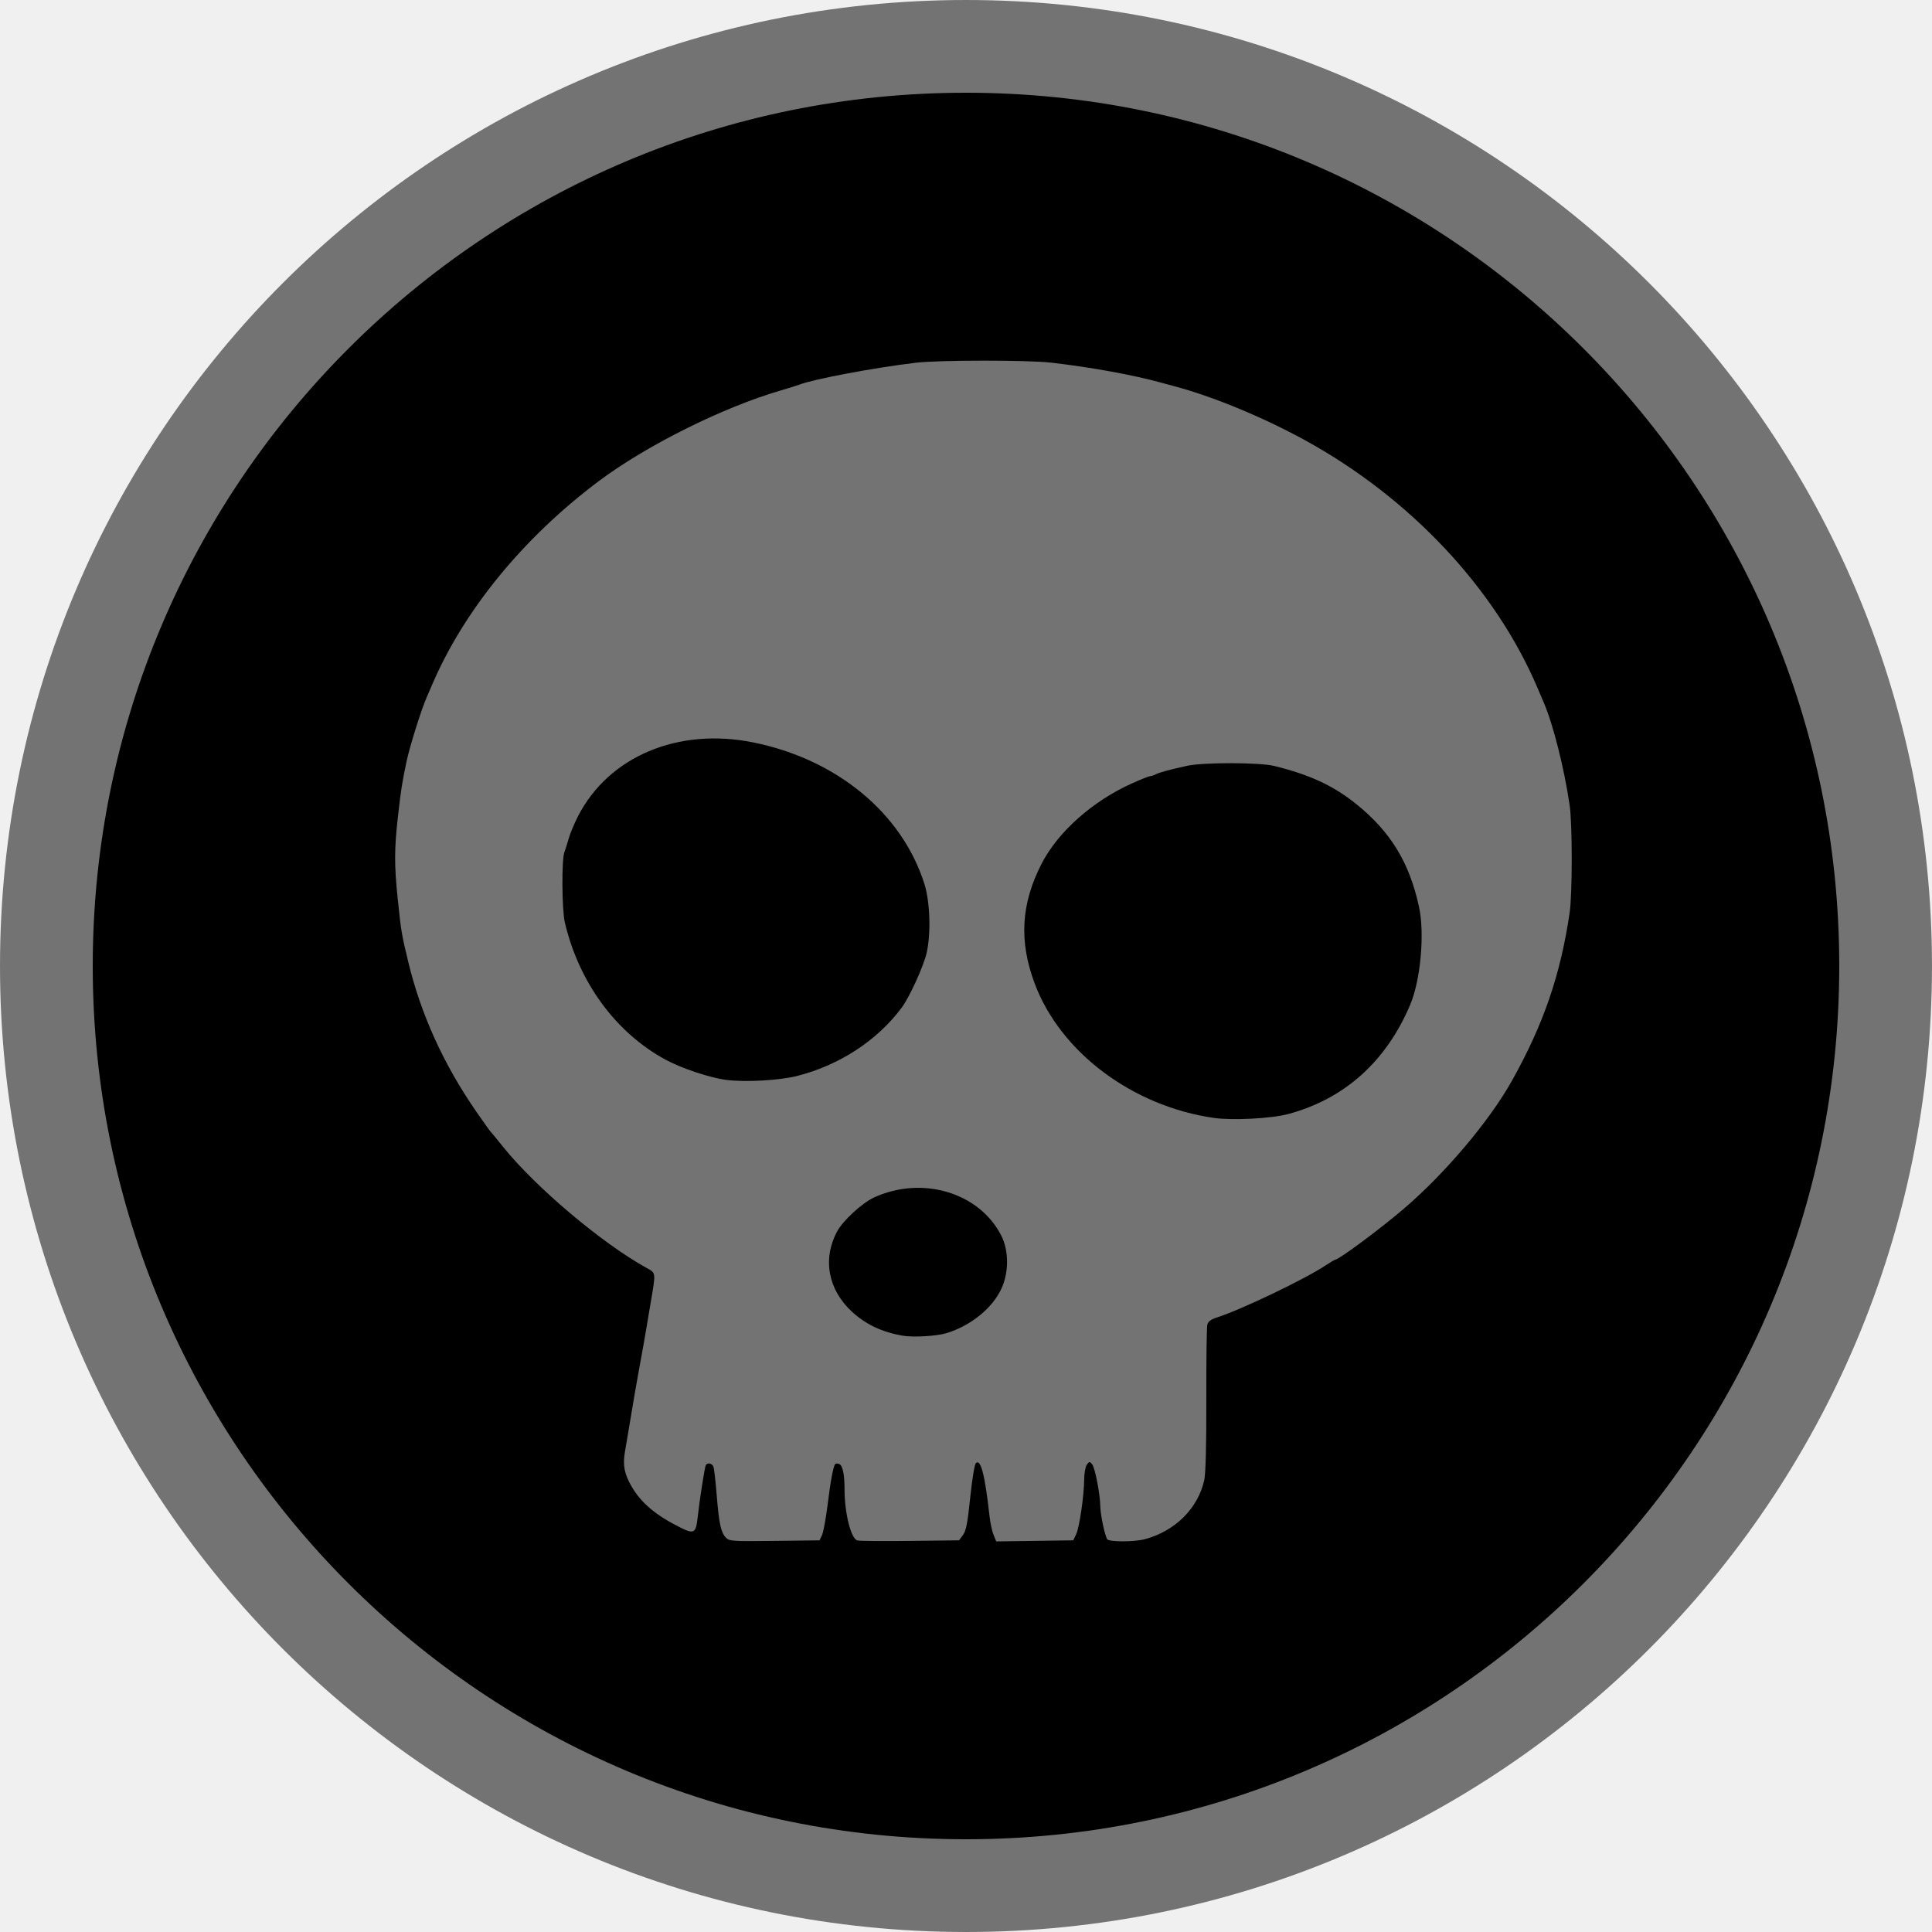
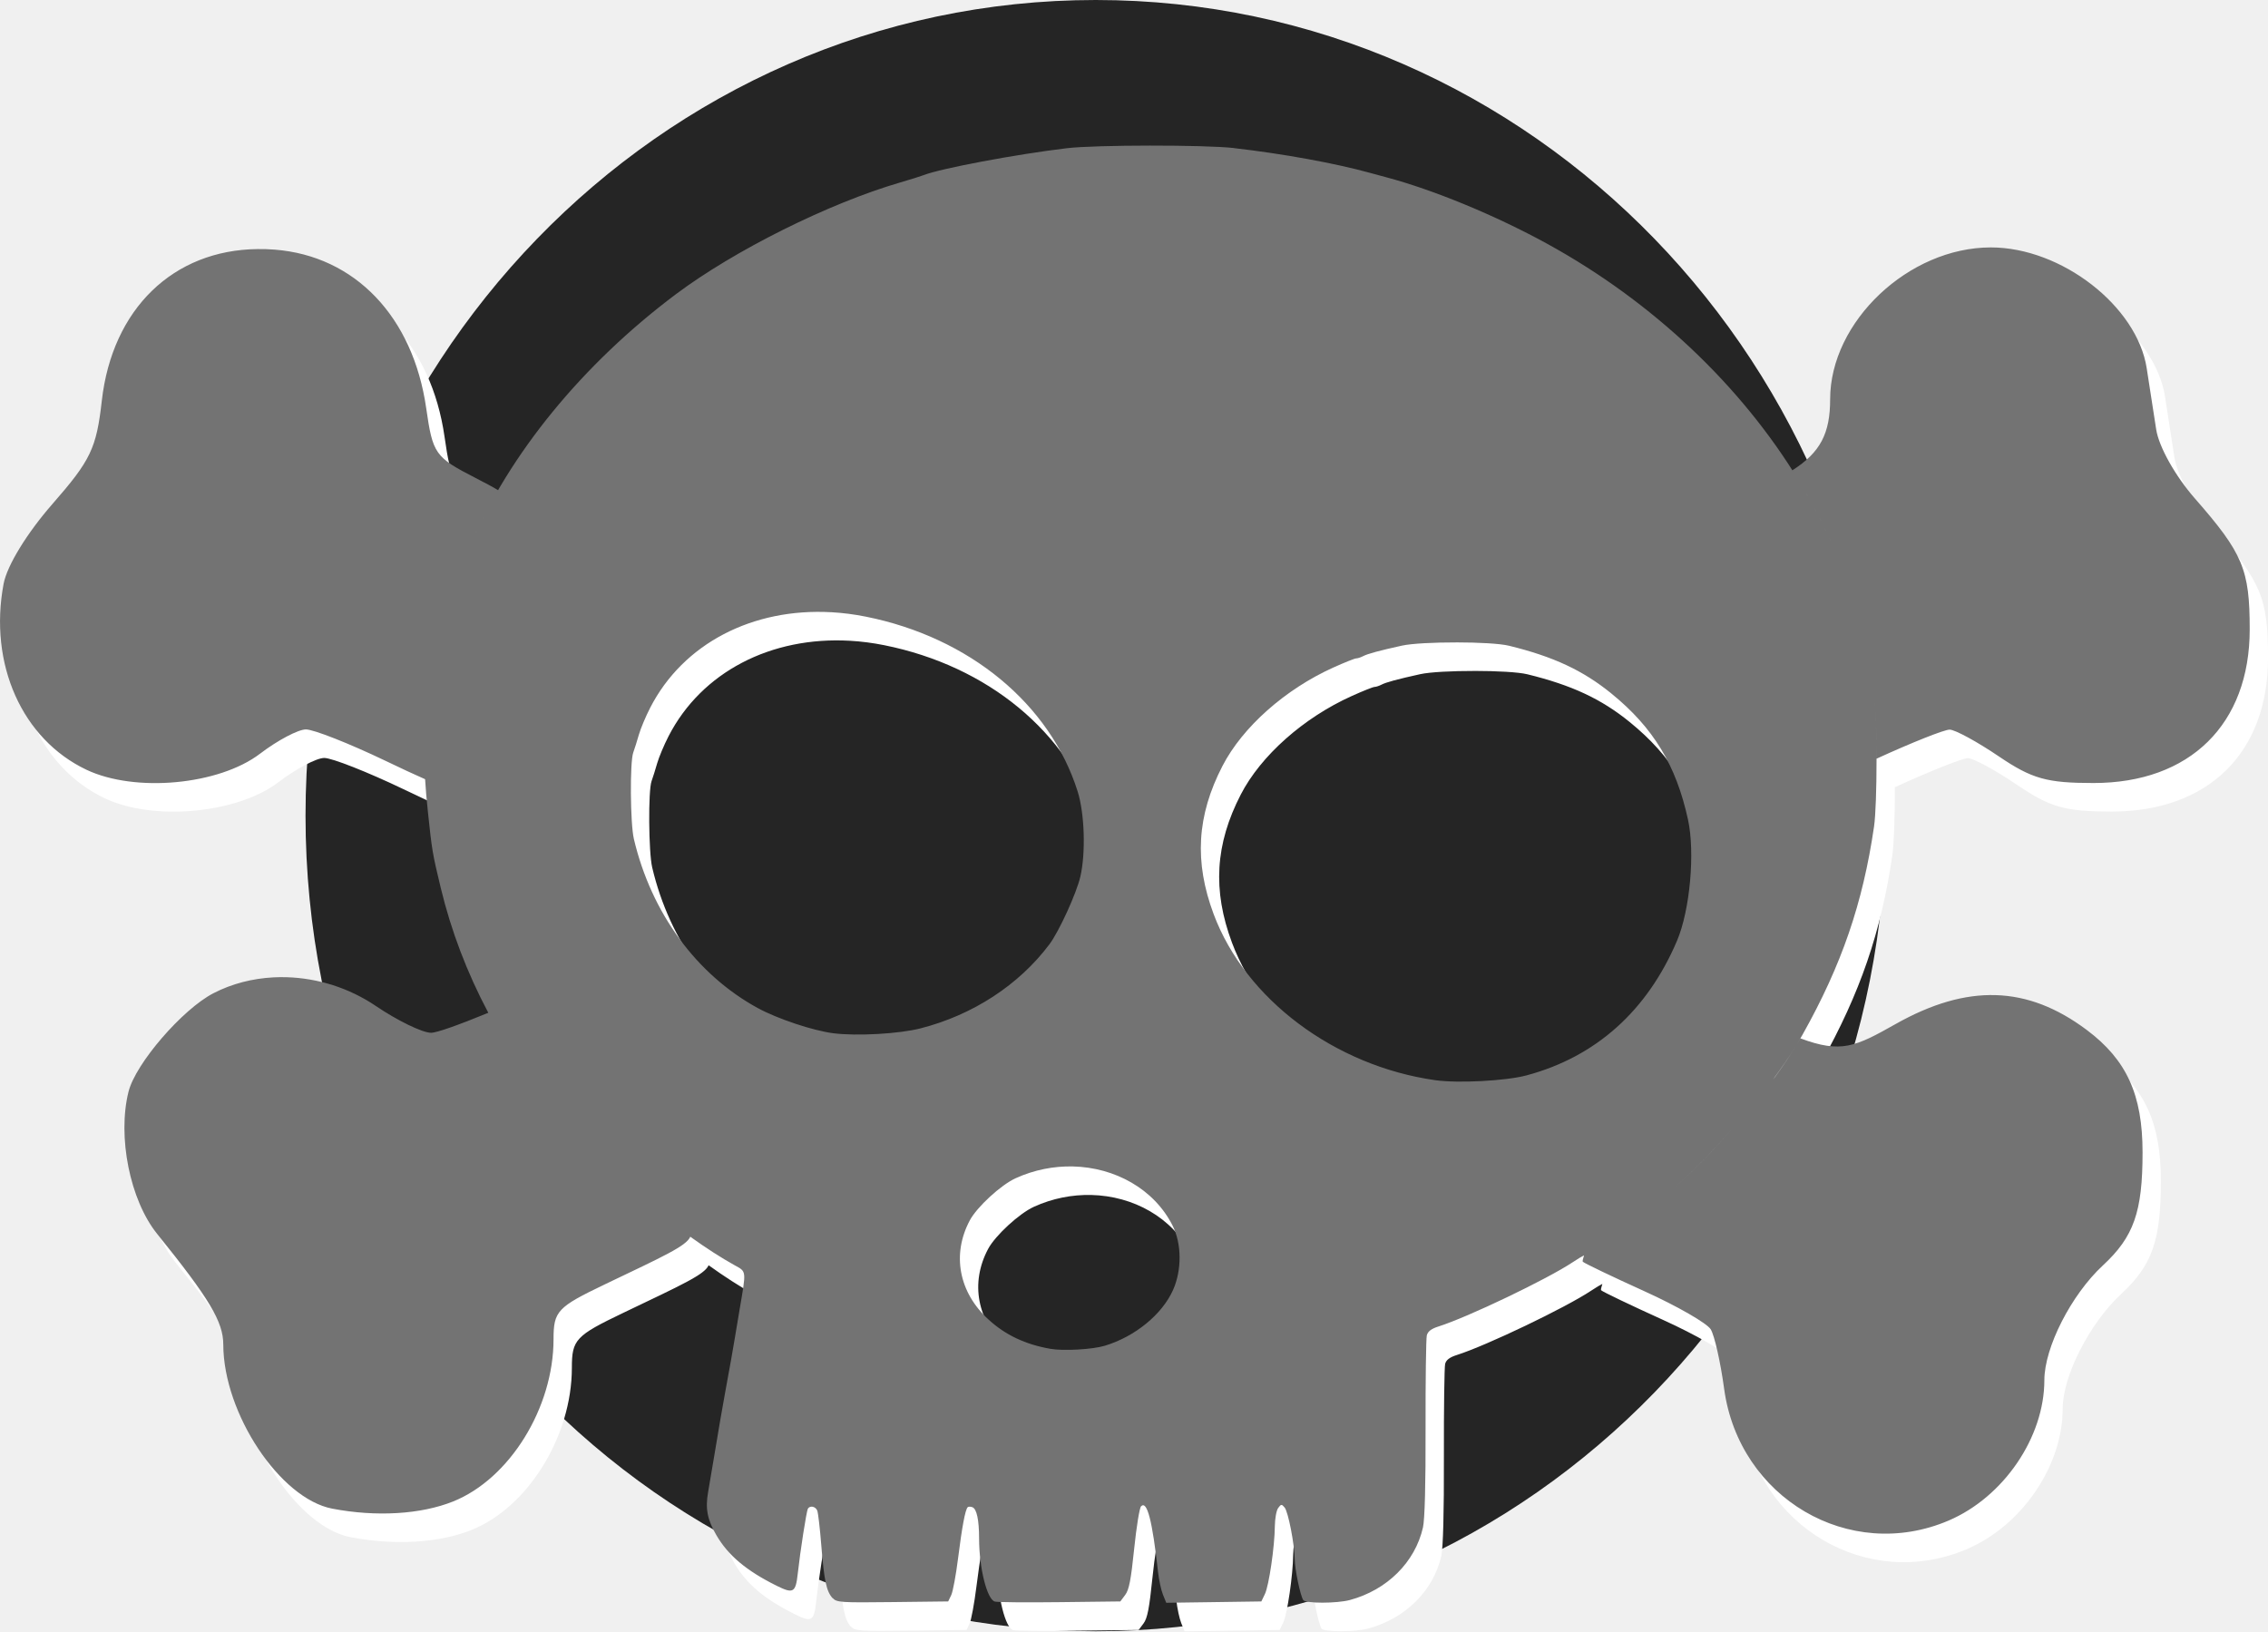
- <svg xmlns="http://www.w3.org/2000/svg" version="1.1" id="svg1" width="138.897" height="138.899" viewBox="0 0 138.897 138.899" xml:space="preserve">
-   <defs id="defs1">
-     <clipPath clipPathUnits="userSpaceOnUse" id="clipPath3421-2">
-       <path d="M 0,1080 H 1920 V 0 H 0 Z" transform="translate(-378.7659,-710.7567)" id="path3421-5" />
-     </clipPath>
-   </defs>
-   <g id="layer-MC0" transform="translate(-1346.306,-961.1495)">
-     <g id="g41" transform="translate(416.9325,19.18598)">
-       <path id="path3420-4" d="m 0,0 c 0,-27.386 -22.201,-49.587 -49.587,-49.587 -27.386,0 -49.586,22.201 -49.586,49.587 0,27.386 22.2,49.587 49.586,49.587 C -22.201,49.587 0,27.386 0,0" style="fill:#000000;fill-opacity:1;fill-rule:nonzero;stroke:#737373;stroke-width:5;stroke-linecap:butt;stroke-linejoin:miter;stroke-miterlimit:10;stroke-dasharray:none;stroke-opacity:1" transform="matrix(1.333333,0,0,-1.333333,1064.938,1011.413)" clip-path="url(#clipPath3421-2)" />
-       <path style="fill:#737373;fill-opacity:1;stroke-width:0.144" d="m 981.557,1052.512 c -0.359,-0.397 -0.493,-1.019 -0.656,-3.052 -0.08,-0.996 -0.186,-1.917 -0.236,-2.047 -0.095,-0.248 -0.423,-0.319 -0.547,-0.117 -0.08,0.13 -0.449,2.492 -0.591,3.786 -0.121,1.105 -0.262,1.187 -1.222,0.711 -1.76,-0.873 -2.82,-1.76 -3.512,-2.94 -0.535,-0.913 -0.659,-1.554 -0.489,-2.521 0.078,-0.444 0.238,-1.388 0.355,-2.099 0.251,-1.522 0.465,-2.766 0.63,-3.663 0.285,-1.55 0.466,-2.562 0.575,-3.232 0.064,-0.395 0.189,-1.138 0.277,-1.652 0.393,-2.3 0.406,-2.185 -0.297,-2.574 -3.204,-1.771 -7.986,-5.809 -10.305,-8.702 -0.443,-0.553 -0.843,-1.038 -0.888,-1.077 -0.045,-0.039 -0.506,-0.686 -1.026,-1.436 -2.358,-3.409 -3.984,-6.985 -4.899,-10.774 -0.481,-1.992 -0.514,-2.189 -0.75,-4.452 -0.262,-2.501 -0.26,-3.656 0.01,-6.033 0.212,-1.881 0.3,-2.44 0.62,-3.95 0.229,-1.077 1.071,-3.757 1.445,-4.597 0.071,-0.158 0.238,-0.546 0.373,-0.862 2.291,-5.375 6.562,-10.6 11.994,-14.673 3.418,-2.563 8.917,-5.305 13.072,-6.517 0.593,-0.173 1.207,-0.365 1.365,-0.427 0.991,-0.389 5.387,-1.216 8.348,-1.569 1.665,-0.199 8.031,-0.203 9.742,-0.007 2.857,0.328 5.871,0.876 7.91,1.439 0.237,0.065 0.657,0.179 0.934,0.252 2.773,0.736 6.385,2.227 9.402,3.883 7.582,4.16 13.69,10.671 16.73,17.833 0.184,0.435 0.391,0.919 0.459,1.077 0.664,1.549 1.463,4.734 1.844,7.353 0.195,1.343 0.194,6.349 0,7.691 -0.654,4.471 -1.883,8.049 -4.156,12.105 -1.623,2.897 -4.774,6.627 -7.758,9.187 -1.655,1.42 -4.683,3.67 -4.939,3.67 -0.041,0 -0.353,0.185 -0.692,0.411 -1.492,0.994 -6.111,3.205 -7.825,3.747 -0.42,0.133 -0.625,0.288 -0.682,0.519 -0.045,0.181 -0.078,2.612 -0.072,5.403 0.01,3.284 -0.046,5.325 -0.151,5.786 -0.46,2.025 -2.089,3.643 -4.258,4.228 -0.76,0.205 -2.594,0.208 -2.72,0 -0.173,-0.28 -0.485,-1.772 -0.493,-2.358 -0.012,-0.889 -0.38,-2.779 -0.589,-3.031 -0.17,-0.205 -0.206,-0.203 -0.375,0.029 -0.103,0.141 -0.19,0.615 -0.194,1.054 -0.011,1.193 -0.343,3.468 -0.579,3.959 l -0.207,0.431 -2.769,0.039 -2.769,0.039 -0.192,-0.47 c -0.106,-0.259 -0.235,-0.858 -0.288,-1.332 -0.332,-2.995 -0.637,-4.171 -0.989,-3.82 -0.09,0.09 -0.271,1.203 -0.401,2.473 -0.188,1.823 -0.297,2.389 -0.522,2.69 l -0.284,0.381 -3.504,0.041 c -1.927,0.022 -3.639,0.01 -3.803,-0.033 -0.458,-0.112 -0.922,-1.964 -0.922,-3.679 0,-1.075 -0.137,-1.722 -0.386,-1.817 -0.111,-0.043 -0.236,-0.042 -0.279,10e-4 -0.141,0.141 -0.33,1.146 -0.557,2.964 -0.123,0.982 -0.303,1.952 -0.4,2.155 l -0.177,0.369 -3.241,0.039 c -3.03,0.036 -3.257,0.021 -3.488,-0.234 z m 15.855,-14.702 c 1.77,-0.535 3.346,-1.824 3.983,-3.257 0.516,-1.161 0.503,-2.693 -0.032,-3.749 -1.572,-3.102 -5.678,-4.337 -9.149,-2.751 -0.854,0.39 -2.246,1.672 -2.661,2.45 -1.06,1.986 -0.643,4.197 1.088,5.78 0.986,0.902 2.15,1.451 3.612,1.706 0.762,0.133 2.447,0.037 3.16,-0.178 z m 24.572,-15.753 c 4.04,-1.083 7.033,-3.761 8.769,-7.846 0.753,-1.773 1.057,-5.128 0.639,-7.05 -0.691,-3.174 -2.019,-5.362 -4.457,-7.346 -1.661,-1.351 -3.374,-2.151 -5.964,-2.787 -1.049,-0.257 -5.095,-0.263 -6.248,-0.008 -1.331,0.294 -1.988,0.472 -2.26,0.614 -0.137,0.071 -0.318,0.13 -0.401,0.13 -0.083,0 -0.682,0.239 -1.331,0.532 -2.805,1.264 -5.288,3.469 -6.458,5.734 -1.496,2.896 -1.655,5.585 -0.512,8.641 1.849,4.943 7.042,8.834 12.901,9.666 1.333,0.189 4.12,0.043 5.323,-0.28 z m -35.301,-2.739 c 3.047,-0.779 5.736,-2.533 7.507,-4.896 0.563,-0.751 1.578,-2.972 1.802,-3.945 0.32,-1.383 0.247,-3.674 -0.157,-4.956 -1.606,-5.098 -6.305,-8.979 -12.337,-10.188 -5.386,-1.08 -10.364,1.022 -12.564,5.304 -0.264,0.513 -0.562,1.224 -0.664,1.58 -0.101,0.355 -0.248,0.821 -0.325,1.034 -0.201,0.552 -0.175,4.129 0.037,5.031 1.014,4.311 3.655,7.914 7.226,9.858 1.152,0.627 3.212,1.313 4.396,1.464 1.361,0.173 3.825,0.035 5.078,-0.286 z" id="path41" />
+ <svg xmlns="http://www.w3.org/2000/svg" version="1.1" id="svg1" width="184.062" height="132.393" viewBox="0 0 184.062 132.393" xml:space="preserve">
+   <defs id="defs1" />
+   <g id="layer-MC0" transform="translate(1463.699,-907.0738)" style="display:inline">
+     <g id="g613" transform="matrix(0.724492,0,0,0.724492,717.3879,-169.4684)">
+       <ellipse style="fill:#252525;fill-opacity:1;stroke:none;stroke-width:14.525;stroke-dasharray:none;stroke-opacity:1;paint-order:markers stroke fill" id="path613" cx="-2887.76" cy="1577.295" rx="88.521" ry="91.368" />
+       <path id="path612" style="fill:#ffffff;stroke-width:6.458;paint-order:markers stroke fill" d="m -2870.216,1505.708 c -3.29,-0.374 -15.53,-0.365 -18.732,0.018 -5.692,0.679 -14.146,2.269 -16.051,3.018 -0.304,0.119 -1.486,0.49 -2.625,0.822 -7.989,2.331 -18.562,7.601 -25.135,12.529 -10.444,7.832 -18.657,17.88 -23.062,28.215 0.9,-2.111 1.958,-4.209 3.162,-6.279 -0.66,-0.396 -1.497,-0.838 -2.533,-1.371 -4.541,-2.337 -4.778,-2.671 -5.519,-7.824 -1.474,-10.243 -7.979,-17.045 -16.977,-17.75 -0.65,-0.051 -1.291,-0.072 -1.92,-0.062 v 0 c -9.427,0.109 -16.273,6.679 -17.441,17.002 -0.602,5.318 -1.24,6.653 -5.519,11.543 -2.879,3.29 -5.099,6.92 -5.482,8.961 -1.685,8.979 2.071,17.4 9.283,20.822 5.446,2.584 14.838,1.715 19.447,-1.801 1.959,-1.494 4.271,-2.717 5.137,-2.717 0.866,0 4.86,1.575 8.877,3.5 1.802,0.864 3.275,1.554 4.473,2.076 0.061,1.065 0.163,2.222 0.307,3.594 0.455,4.351 0.517,4.731 1.441,8.561 1.169,4.843 2.942,9.505 5.332,14.012 -3.291,1.354 -5.802,2.247 -6.416,2.24 -0.978,-0.01 -3.757,-1.36 -6.178,-3 -2.997,-2.031 -6.512,-3.12 -9.982,-3.225 -0.496,-0.015 -0.99,-0.01 -1.482,0.016 -2.363,0.122 -4.668,0.71 -6.736,1.779 -3.475,1.797 -8.716,7.872 -9.506,11.02 -1.268,5.053 0.163,12.167 3.207,15.94 5.859,7.262 7.401,9.841 7.406,12.387 0.016,7.722 6.355,17.269 12.209,18.391 4.911,0.941 9.91,0.646 13.525,-0.801 6.336,-2.535 11.26,-10.486 11.26,-18.18 0,-3.145 0.42,-3.595 5.75,-6.146 6.609,-3.164 9.105,-4.281 9.57,-5.334 1.757,1.259 3.448,2.354 4.955,3.188 1.352,0.747 1.326,0.527 0.57,4.949 -0.169,0.987 -0.408,2.416 -0.531,3.176 -0.21,1.288 -0.557,3.235 -1.105,6.215 -0.318,1.725 -0.729,4.117 -1.211,7.043 -0.225,1.367 -0.533,3.184 -0.684,4.037 -0.328,1.859 -0.087,3.091 0.941,4.846 1.33,2.269 3.368,3.974 6.752,5.652 1.847,0.915 2.117,0.76 2.35,-1.365 0.272,-2.488 0.981,-7.029 1.135,-7.279 0.239,-0.387 0.87,-0.253 1.053,0.225 0.096,0.249 0.3,2.02 0.453,3.936 0.314,3.908 0.571,5.106 1.262,5.869 l 0.01,-0.016 c 0.444,0.491 0.882,0.52 6.707,0.451 l 6.232,-0.074 0.34,-0.709 c 0.187,-0.39 0.533,-2.254 0.769,-4.143 0.438,-3.496 0.802,-5.429 1.072,-5.699 0.083,-0.081 0.324,-0.083 0.537,0 0.477,0.183 0.742,1.428 0.742,3.494 10e-5,3.298 0.891,6.859 1.772,7.074 0.316,0.083 3.607,0.108 7.312,0.064 l 6.738,-0.08 0.547,-0.732 c 0.432,-0.578 0.643,-1.665 1.004,-5.172 0.251,-2.442 0.599,-4.581 0.771,-4.754 0.676,-0.676 1.261,1.586 1.9,7.344 0.101,0.911 0.352,2.063 0.555,2.561 l 0.369,0.904 5.324,-0.074 5.326,-0.076 0.399,-0.828 c 0.454,-0.943 1.093,-5.318 1.113,-7.611 0.01,-0.845 0.175,-1.759 0.373,-2.029 0.326,-0.445 0.395,-0.449 0.723,-0.055 0.403,0.485 1.109,4.119 1.133,5.828 0.015,1.128 0.614,3.996 0.947,4.535 0.242,0.4 3.769,0.394 5.231,0 4.17,-1.125 7.301,-4.235 8.186,-8.129 0.201,-0.886 0.31,-4.81 0.291,-11.125 -0.012,-5.366 0.053,-10.043 0.139,-10.391 0.111,-0.443 0.505,-0.743 1.312,-0.998 3.297,-1.043 12.175,-5.295 15.045,-7.205 0.562,-0.374 1.071,-0.679 1.256,-0.76 -0.129,0.401 -0.183,0.651 -0.143,0.709 0.18,0.18 3.304,1.676 6.943,3.326 3.639,1.65 6.965,3.562 7.389,4.248 0.424,0.686 1.1,3.683 1.504,6.656 1.663,12.251 14.043,19.519 25.152,14.766 6.157,-2.634 10.719,-9.328 10.719,-15.729 0,-3.659 3.015,-9.569 6.555,-12.848 3.467,-3.211 4.445,-5.997 4.445,-12.662 0,-6.461 -1.782,-10.369 -6.25,-13.717 -3.332,-2.496 -6.675,-3.795 -10.193,-3.902 v 0 c -3.518,-0.107 -7.212,0.977 -11.238,3.25 -4.513,2.547 -6.082,3.287 -10.646,1.596 -0.145,0.25 -0.295,0.504 -0.451,0.76 -0.701,1.15 -1.511,2.353 -2.4,3.578 -0.056,0.078 -0.134,0.157 -0.191,0.234 0.954,-1.303 1.848,-2.592 2.592,-3.812 0.249,-0.409 0.484,-0.811 0.705,-1.205 4.37,-7.798 6.734,-14.678 7.992,-23.275 0.372,-2.579 0.376,-12.204 0,-14.787 -0.733,-5.037 -2.27,-11.162 -3.547,-14.141 1.277,2.978 2.814,9.104 3.547,14.141 0.183,1.261 0.277,4.199 0.281,7.176 3.979,-1.821 7.607,-3.265 8.193,-3.256 0.61,0.01 3.09,1.36 5.51,3 3.712,2.515 5.37,2.981 10.601,2.981 10.804,0 17.498,-6.584 17.498,-17.213 0,-6.707 -0.755,-8.512 -6.131,-14.65 -2.203,-2.515 -4.044,-5.798 -4.346,-7.75 -0.288,-1.863 -0.766,-4.949 -1.062,-6.857 -1.082,-6.959 -9.562,-13.529 -17.461,-13.529 -9.206,0 -18,8.312 -18,17.016 0,3.779 -1.066,5.934 -4.227,7.949 0.25,0.393 0.494,0.787 0.734,1.184 0.643,1.061 1.253,2.135 1.826,3.219 0.787,1.489 1.507,2.997 2.154,4.521 -1.118,-2.634 -2.453,-5.221 -3.981,-7.74 -6.462,-10.654 -16.399,-20.081 -28.189,-26.551 -5.802,-3.184 -12.748,-6.052 -18.08,-7.467 -0.532,-0.141 -1.339,-0.36 -1.795,-0.486 -3.921,-1.082 -9.715,-2.137 -15.209,-2.768 z m -45.078,51.998 c 1.261,0.072 2.543,0.236 3.838,0.496 11.599,2.325 20.634,9.786 23.723,19.59 0.776,2.464 0.915,6.869 0.301,9.529 -0.432,1.871 -2.384,6.141 -3.467,7.586 -3.406,4.544 -8.574,7.915 -14.434,9.414 -2.409,0.617 -7.148,0.882 -9.766,0.549 -2.277,-0.29 -6.237,-1.609 -8.453,-2.814 -6.868,-3.738 -11.945,-10.665 -13.895,-18.955 -0.407,-1.734 -0.458,-8.612 -0.07,-9.674 0.149,-0.41 0.43,-1.305 0.625,-1.988 0.195,-0.684 0.768,-2.05 1.275,-3.037 3.701,-7.205 11.494,-11.2 20.322,-10.695 z m 69.957,3.379 c 2.474,0 4.923,0.129 5.932,0.377 4.981,1.222 8.274,2.761 11.469,5.359 4.689,3.814 7.244,8.021 8.572,14.125 0.804,3.695 0.218,10.148 -1.23,13.557 -3.337,7.855 -9.09,13.003 -16.859,15.086 -2.315,0.62 -7.672,0.901 -10.236,0.537 -11.266,-1.601 -21.25,-9.081 -24.807,-18.586 -2.198,-5.875 -1.892,-11.047 0.984,-16.615 2.249,-4.354 7.024,-8.594 12.418,-11.025 1.247,-0.562 2.398,-1.023 2.559,-1.023 0.16,0 0.506,-0.111 0.769,-0.248 0.524,-0.272 1.787,-0.615 4.348,-1.18 1.109,-0.244 3.608,-0.365 6.082,-0.361 z m 31.051,54.371 c -2.281,2.582 -4.677,5.064 -7.092,7.141 2.401,-2.065 4.822,-4.574 7.092,-7.141 z m -73.981,4.334 c 4.704,0.111 9.084,2.517 11.162,6.617 1.027,2.03 1.052,4.975 0.061,7.207 -1.225,2.755 -4.255,5.234 -7.658,6.264 -1.373,0.413 -4.612,0.599 -6.076,0.344 -2.81,-0.489 -5.047,-1.548 -6.943,-3.281 -3.329,-3.044 -4.131,-7.294 -2.094,-11.113 0.799,-1.497 3.478,-3.962 5.119,-4.711 2.086,-0.953 4.291,-1.377 6.43,-1.326 z" />
+       <path id="path612-4" style="display:inline;fill:#737373;fill-opacity:1;stroke-width:6.458;paint-order:markers stroke fill" d="m -2872.269,1502.512 c -3.29,-0.374 -15.53,-0.365 -18.732,0.018 -5.692,0.679 -14.146,2.269 -16.051,3.018 -0.304,0.119 -1.486,0.49 -2.625,0.822 -7.989,2.331 -18.562,7.601 -25.135,12.529 -10.444,7.832 -18.657,17.88 -23.062,28.215 0.9,-2.111 1.958,-4.209 3.162,-6.279 -0.66,-0.396 -1.497,-0.838 -2.533,-1.371 -4.541,-2.337 -4.778,-2.671 -5.519,-7.824 -1.474,-10.243 -7.979,-17.045 -16.977,-17.75 -0.65,-0.051 -1.291,-0.072 -1.92,-0.062 v 0 c -9.427,0.109 -16.273,6.679 -17.441,17.002 -0.602,5.318 -1.24,6.653 -5.519,11.543 -2.879,3.29 -5.099,6.92 -5.482,8.961 -1.685,8.979 2.071,17.4 9.283,20.822 5.446,2.584 14.838,1.715 19.447,-1.801 1.959,-1.494 4.271,-2.717 5.137,-2.717 0.866,0 4.86,1.575 8.877,3.5 1.802,0.864 3.275,1.554 4.473,2.076 0.061,1.065 0.163,2.222 0.307,3.594 0.455,4.351 0.517,4.731 1.441,8.561 1.169,4.843 2.942,9.505 5.332,14.012 -3.291,1.354 -5.802,2.247 -6.416,2.24 -0.978,-0.01 -3.757,-1.36 -6.178,-3 -2.997,-2.031 -6.512,-3.12 -9.982,-3.225 -0.496,-0.015 -0.99,-0.01 -1.482,0.016 -2.363,0.122 -4.668,0.71 -6.736,1.779 -3.475,1.797 -8.716,7.872 -9.506,11.02 -1.268,5.053 0.163,12.167 3.207,15.94 5.859,7.262 7.401,9.841 7.406,12.387 0.016,7.722 6.355,17.269 12.209,18.391 4.911,0.941 9.91,0.646 13.525,-0.801 6.336,-2.535 11.26,-10.486 11.26,-18.18 0,-3.145 0.42,-3.595 5.75,-6.146 6.609,-3.164 9.105,-4.281 9.57,-5.334 1.757,1.259 3.448,2.354 4.955,3.188 1.352,0.747 1.326,0.527 0.57,4.949 -0.169,0.987 -0.408,2.416 -0.531,3.176 -0.21,1.288 -0.557,3.235 -1.105,6.215 -0.318,1.725 -0.729,4.117 -1.211,7.043 -0.225,1.367 -0.533,3.184 -0.684,4.037 -0.328,1.859 -0.087,3.091 0.941,4.846 1.33,2.269 3.368,3.974 6.752,5.652 1.847,0.915 2.117,0.76 2.35,-1.365 0.272,-2.488 0.981,-7.029 1.135,-7.279 0.239,-0.387 0.87,-0.253 1.053,0.225 0.096,0.249 0.3,2.02 0.453,3.936 0.314,3.908 0.571,5.106 1.262,5.869 l 0.01,-0.016 c 0.444,0.491 0.882,0.52 6.707,0.451 l 6.232,-0.074 0.34,-0.709 c 0.187,-0.39 0.533,-2.254 0.769,-4.143 0.438,-3.496 0.802,-5.429 1.072,-5.699 0.083,-0.081 0.324,-0.083 0.537,0 0.477,0.183 0.742,1.428 0.742,3.494 1e-4,3.298 0.891,6.859 1.772,7.074 0.316,0.083 3.607,0.108 7.312,0.064 l 6.738,-0.08 0.547,-0.732 c 0.432,-0.578 0.643,-1.665 1.004,-5.172 0.251,-2.442 0.599,-4.581 0.771,-4.754 0.676,-0.676 1.261,1.586 1.9,7.344 0.101,0.911 0.352,2.063 0.555,2.561 l 0.369,0.904 5.324,-0.074 5.326,-0.076 0.399,-0.828 c 0.454,-0.943 1.093,-5.318 1.113,-7.611 0.01,-0.845 0.175,-1.759 0.373,-2.029 0.326,-0.445 0.395,-0.449 0.723,-0.055 0.403,0.485 1.109,4.119 1.133,5.828 0.015,1.128 0.614,3.996 0.947,4.535 0.242,0.4 3.769,0.394 5.231,0 4.17,-1.125 7.301,-4.235 8.186,-8.129 0.201,-0.886 0.31,-4.81 0.291,-11.125 -0.012,-5.366 0.053,-10.043 0.139,-10.391 0.111,-0.443 0.505,-0.743 1.312,-0.998 3.297,-1.043 12.175,-5.295 15.045,-7.205 0.562,-0.374 1.071,-0.679 1.256,-0.76 -0.129,0.401 -0.183,0.651 -0.143,0.709 0.18,0.18 3.304,1.676 6.943,3.326 3.639,1.65 6.965,3.562 7.389,4.248 0.424,0.686 1.1,3.683 1.504,6.656 1.663,12.251 14.043,19.519 25.152,14.766 6.157,-2.634 10.719,-9.328 10.719,-15.729 0,-3.659 3.015,-9.569 6.555,-12.848 3.467,-3.211 4.445,-5.997 4.445,-12.662 0,-6.461 -1.782,-10.369 -6.25,-13.717 -3.332,-2.496 -6.675,-3.795 -10.193,-3.902 v 0 c -3.518,-0.107 -7.212,0.977 -11.238,3.25 -4.513,2.547 -6.082,3.287 -10.646,1.596 -0.145,0.25 -0.295,0.504 -0.451,0.76 -0.701,1.15 -1.511,2.353 -2.4,3.578 -0.056,0.078 -0.134,0.157 -0.191,0.234 0.954,-1.303 1.848,-2.592 2.592,-3.812 0.249,-0.409 0.484,-0.811 0.705,-1.205 4.37,-7.798 6.734,-14.678 7.992,-23.275 0.372,-2.579 0.376,-12.204 0,-14.787 -0.733,-5.037 -2.27,-11.162 -3.547,-14.141 1.277,2.978 2.814,9.104 3.547,14.141 0.183,1.261 0.277,4.199 0.281,7.176 3.979,-1.821 7.607,-3.265 8.193,-3.256 0.61,0.01 3.09,1.36 5.51,3 3.712,2.515 5.37,2.981 10.601,2.981 10.804,0 17.498,-6.584 17.498,-17.213 0,-6.707 -0.755,-8.512 -6.131,-14.65 -2.203,-2.515 -4.044,-5.798 -4.346,-7.75 -0.288,-1.863 -0.766,-4.949 -1.062,-6.857 -1.082,-6.959 -9.562,-13.529 -17.461,-13.529 -9.206,0 -18,8.312 -18,17.016 0,3.779 -1.066,5.934 -4.227,7.949 0.25,0.393 0.494,0.787 0.734,1.184 0.643,1.061 1.253,2.135 1.826,3.219 0.787,1.489 1.507,2.997 2.154,4.521 -1.118,-2.634 -2.453,-5.221 -3.981,-7.74 -6.462,-10.654 -16.399,-20.081 -28.189,-26.551 -5.802,-3.184 -12.748,-6.052 -18.08,-7.467 -0.532,-0.141 -1.339,-0.36 -1.795,-0.486 -3.921,-1.082 -9.715,-2.137 -15.209,-2.768 z m -45.078,51.998 c 1.261,0.072 2.543,0.236 3.838,0.496 11.599,2.325 20.634,9.786 23.723,19.59 0.776,2.464 0.915,6.869 0.301,9.529 -0.432,1.871 -2.384,6.141 -3.467,7.586 -3.406,4.544 -8.574,7.915 -14.434,9.414 -2.409,0.617 -7.148,0.882 -9.766,0.549 -2.277,-0.29 -6.237,-1.609 -8.453,-2.814 -6.868,-3.738 -11.945,-10.665 -13.895,-18.955 -0.407,-1.734 -0.458,-8.612 -0.07,-9.674 0.149,-0.41 0.43,-1.305 0.625,-1.988 0.195,-0.684 0.768,-2.05 1.275,-3.037 3.701,-7.205 11.494,-11.2 20.322,-10.695 z m 69.957,3.379 c 2.474,0 4.923,0.129 5.932,0.377 4.981,1.222 8.274,2.761 11.469,5.359 4.689,3.814 7.244,8.021 8.572,14.125 0.804,3.695 0.218,10.148 -1.23,13.557 -3.337,7.855 -9.09,13.003 -16.859,15.086 -2.315,0.62 -7.672,0.901 -10.236,0.537 -11.266,-1.601 -21.25,-9.081 -24.807,-18.586 -2.198,-5.875 -1.892,-11.047 0.984,-16.615 2.249,-4.354 7.024,-8.594 12.418,-11.025 1.247,-0.562 2.398,-1.023 2.559,-1.023 0.16,0 0.506,-0.111 0.769,-0.248 0.524,-0.272 1.787,-0.615 4.348,-1.18 1.109,-0.244 3.608,-0.365 6.082,-0.361 z m 31.051,54.371 c -2.281,2.582 -4.677,5.064 -7.092,7.141 2.401,-2.065 4.822,-4.574 7.092,-7.141 z m -73.981,4.334 c 4.704,0.111 9.084,2.517 11.162,6.617 1.027,2.03 1.052,4.975 0.061,7.207 -1.225,2.755 -4.255,5.234 -7.658,6.264 -1.373,0.413 -4.612,0.599 -6.076,0.344 -2.81,-0.489 -5.047,-1.548 -6.943,-3.281 -3.329,-3.044 -4.131,-7.294 -2.094,-11.113 0.799,-1.497 3.478,-3.962 5.119,-4.711 2.086,-0.953 4.291,-1.377 6.43,-1.326 z" />
    </g>
  </g>
+   <pattern id="b-2" width="41" height="41" patternUnits="userSpaceOnUse">
+     <circle fill="#ffffff" cx="20.5" cy="20.5" r="20.5" id="circle2" />
+   </pattern>
</svg>
